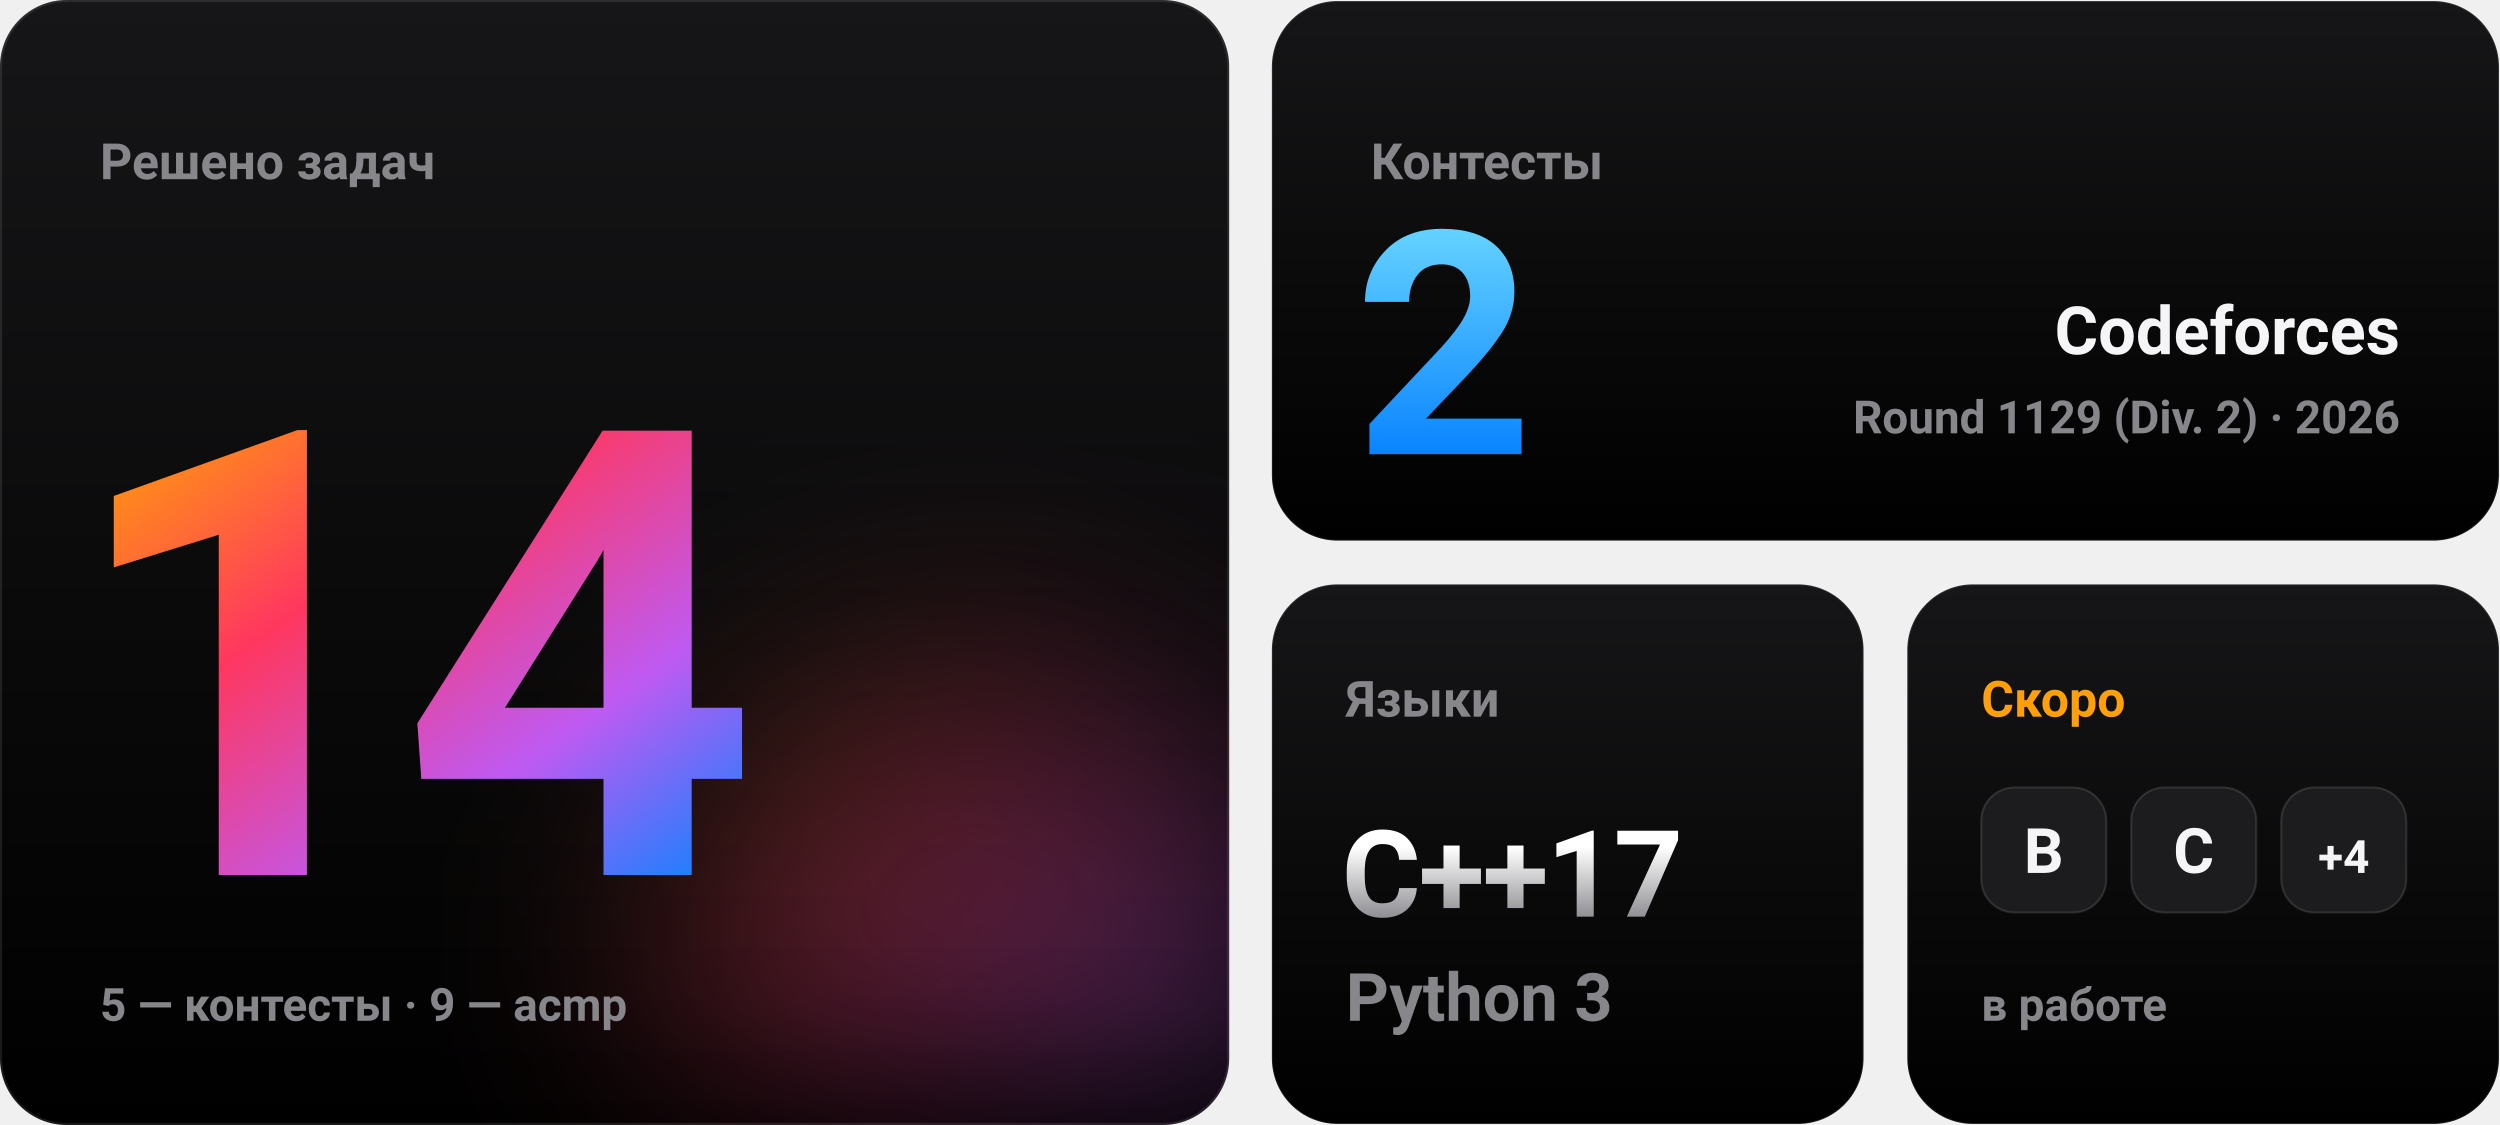
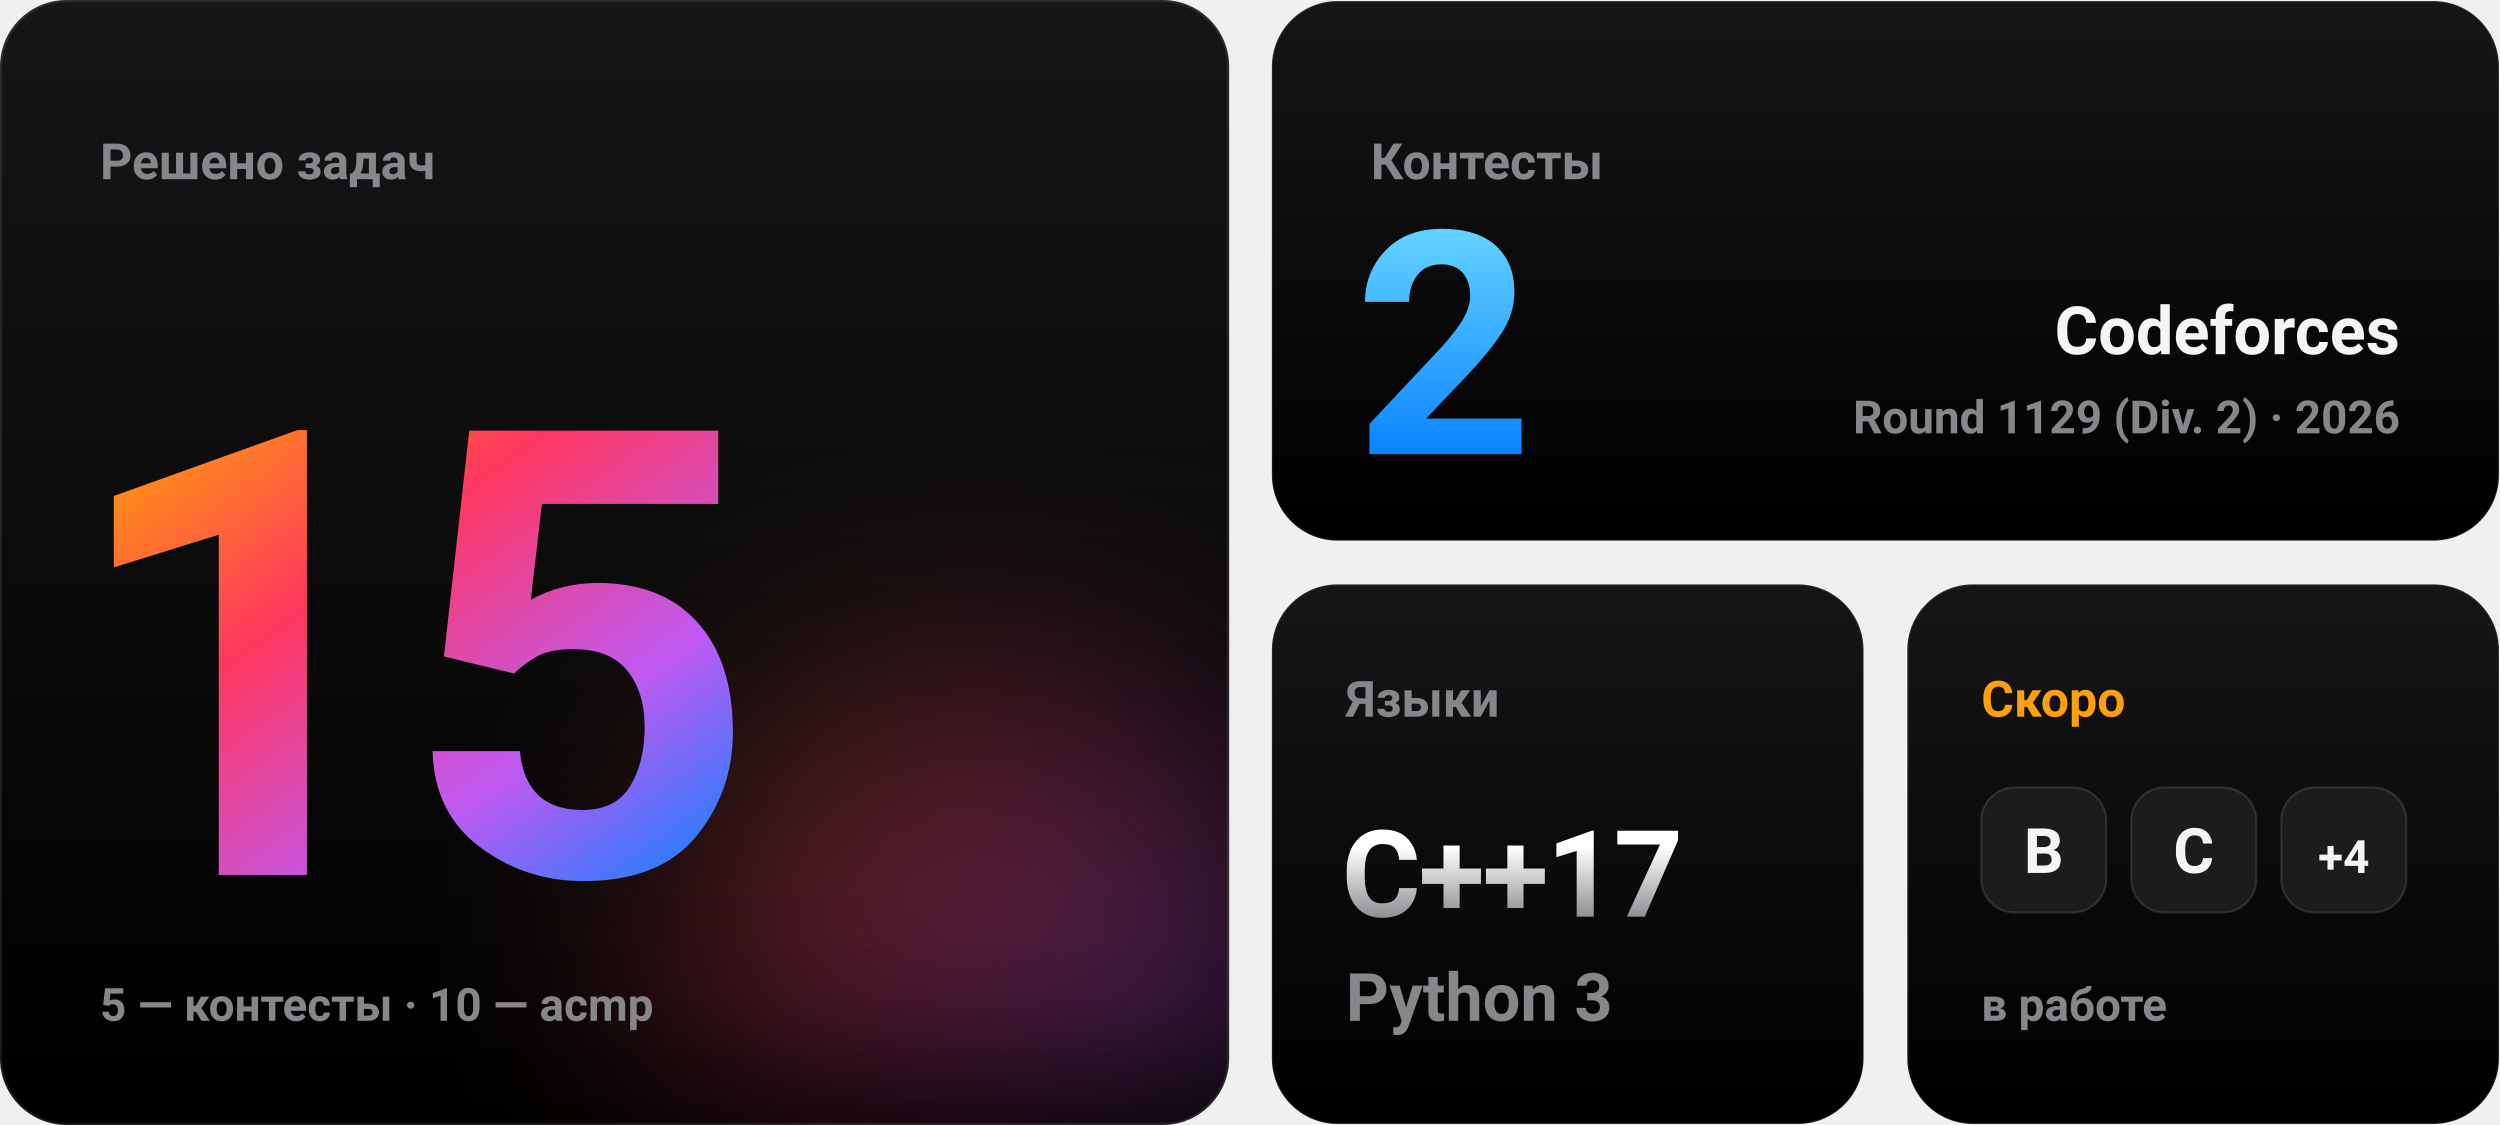
- <svg xmlns="http://www.w3.org/2000/svg" width="1200" height="540" viewBox="0 0 1200 540" role="img" aria-label="Решено задач: 14 (5 с контестов, 9 с acmp). Контестов: 2. Скоро: B, C, D1, D2, E, F.">
+ <svg xmlns="http://www.w3.org/2000/svg" width="1200" height="540" viewBox="0 0 1200 540" role="img" aria-label="Решено задач: 15 (5 с контестов, 10 с acmp). Контестов: 2. Скоро: B, C, D1, D2, E, F.">
  <defs>
    <linearGradient id="ai" x1="0" y1="0" x2="1" y2="1">
      <stop offset="0" stop-color="#ff9f0a" />
      <stop offset="0.35" stop-color="#ff375f" />
      <stop offset="0.7" stop-color="#bf5af2" />
      <stop offset="1" stop-color="#0a84ff" />
    </linearGradient>
    <linearGradient id="blue" x1="0" y1="0" x2="0" y2="1">
      <stop offset="0" stop-color="#64d2ff" />
      <stop offset="1" stop-color="#0a84ff" />
    </linearGradient>
    <linearGradient id="titanium" x1="0" y1="0" x2="0" y2="1">
      <stop offset="0.2" stop-color="#ffffff" />
      <stop offset="1" stop-color="#8e8e93" />
    </linearGradient>
    <linearGradient id="tile" x1="0" y1="0" x2="0" y2="1">
      <stop offset="0" stop-color="#161618" />
      <stop offset="1" stop-color="#000000" />
    </linearGradient>
    <filter id="blur" x="-100%" y="-100%" width="300%" height="300%">
      <feGaussianBlur stdDeviation="60" />
    </filter>
    <clipPath id="t1">
      <rect width="590" height="540" rx="32" />
    </clipPath>
  </defs>
  <g font-family="-apple-system, BlinkMacSystemFont, 'SF Pro Display', 'Segoe UI', Roboto, Helvetica, Arial, sans-serif">
    <g font-weight="600">
      <g clip-path="url(#t1)">
        <rect width="590" height="540" fill="url(#tile)" />
        <circle cx="470" cy="470" r="150" fill="url(#ai)" opacity="0.35" filter="url(#blur)" />
      </g>
      <rect x="0.5" y="0.5" width="589" height="539" rx="31.5" fill="none" stroke="#ffffff" stroke-opacity="0.1" />
      <text x="48" y="86" font-size="24" fill="#86868b">Решено задач</text>
      <g font-size="300" font-weight="700" letter-spacing="-10" fill="url(#ai)">
-         <text x="30" y="420" opacity="0">11<animate attributeName="opacity" values="0;1;0" keyTimes="0;0.000;0.250" calcMode="discrete" dur="0.8s" fill="freeze" />
+         <text x="30" y="420" opacity="0">12<animate attributeName="opacity" values="0;1;0" keyTimes="0;0.000;0.250" calcMode="discrete" dur="0.8s" fill="freeze" />
        </text>
-         <text x="30" y="420" opacity="0">12<animate attributeName="opacity" values="0;1;0" keyTimes="0;0.250;0.500" calcMode="discrete" dur="0.8s" fill="freeze" />
+         <text x="30" y="420" opacity="0">13<animate attributeName="opacity" values="0;1;0" keyTimes="0;0.250;0.500" calcMode="discrete" dur="0.8s" fill="freeze" />
        </text>
-         <text x="30" y="420" opacity="0">13<animate attributeName="opacity" values="0;1;0" keyTimes="0;0.500;0.750" calcMode="discrete" dur="0.8s" fill="freeze" />
+         <text x="30" y="420" opacity="0">14<animate attributeName="opacity" values="0;1;0" keyTimes="0;0.500;0.750" calcMode="discrete" dur="0.8s" fill="freeze" />
        </text>
-         <text x="30" y="420">14<animate attributeName="opacity" values="0;1" keyTimes="0;0.750" calcMode="discrete" dur="0.8s" fill="freeze" />
+         <text x="30" y="420">15<animate attributeName="opacity" values="0;1" keyTimes="0;0.750" calcMode="discrete" dur="0.8s" fill="freeze" />
        </text>
      </g>
-       <text x="48" y="490" font-size="22" fill="#86868b">5 — контесты  ·  9 — acmp</text>
+       <text x="48" y="490" font-size="22" fill="#86868b">5 — контесты  ·  10 — acmp</text>
      <rect x="610.5" y="0.5" width="589" height="259" rx="31.5" fill="url(#tile)" stroke="#ffffff" stroke-opacity="0.1" />
      <text x="658" y="86" font-size="24" fill="#86868b">Контесты</text>
      <text x="650" y="218" font-size="150" font-weight="700" letter-spacing="-4" fill="url(#blue)">2</text>
      <text x="1152" y="170" font-size="32" font-weight="700" fill="#f5f5f7" text-anchor="end">Codeforces</text>
      <text x="1152" y="208" font-size="22" fill="#86868b" text-anchor="end">Round 1129 (Div. 2) · 2026</text>
      <rect x="610.5" y="280.5" width="284" height="259" rx="31.5" fill="url(#tile)" stroke="#ffffff" stroke-opacity="0.1" />
      <text x="646" y="344" font-size="24" fill="#86868b">Языки</text>
      <text x="644" y="440" font-size="58" font-weight="700" letter-spacing="-1" fill="url(#titanium)">C++17</text>
      <text x="646" y="490" font-size="32" fill="#86868b">Python 3</text>
      <rect x="915.5" y="280.5" width="284" height="259" rx="31.5" fill="url(#tile)" stroke="#ffffff" stroke-opacity="0.1" />
      <text x="951" y="344" font-size="24" fill="#ff9f0a">Скоро</text>
      <rect x="951" y="378" width="60" height="60" rx="16" fill="#1c1c1e" stroke="#ffffff" stroke-opacity="0.12" />
      <text x="981" y="419" font-size="30" font-weight="700" fill="#f5f5f7" text-anchor="middle">B</text>
      <rect x="1023" y="378" width="60" height="60" rx="16" fill="#1c1c1e" stroke="#ffffff" stroke-opacity="0.12" />
      <text x="1053" y="419" font-size="30" font-weight="700" fill="#f5f5f7" text-anchor="middle">C</text>
      <rect x="1095" y="378" width="60" height="60" rx="16" fill="#1c1c1e" stroke="#ffffff" stroke-opacity="0.12" />
      <text x="1125" y="419" font-size="22" font-weight="700" fill="#f5f5f7" text-anchor="middle">+4</text>
      <text x="951" y="490" font-size="22" fill="#86868b">в работе</text>
    </g>
  </g>
</svg>
